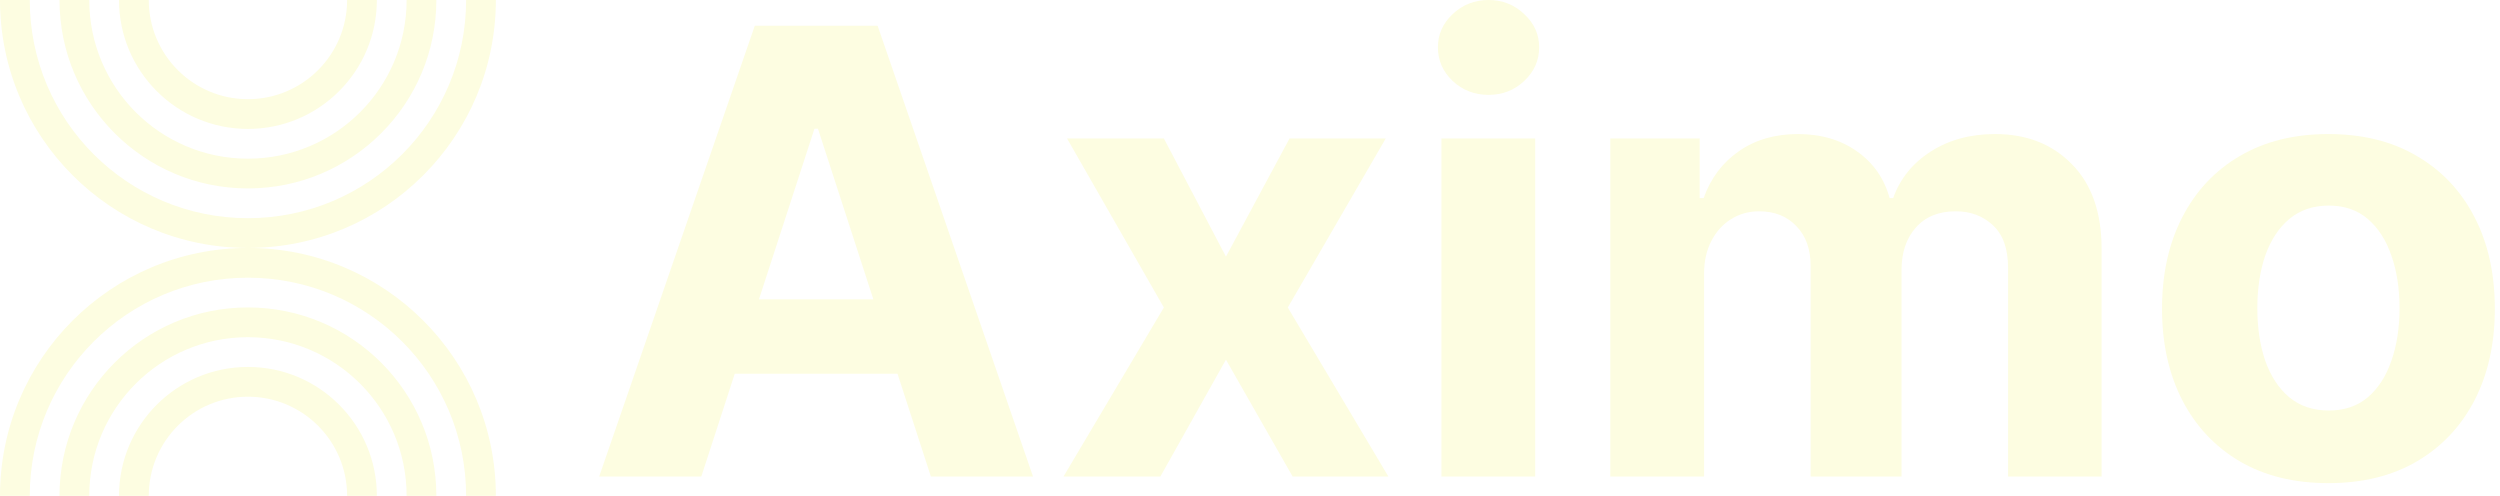
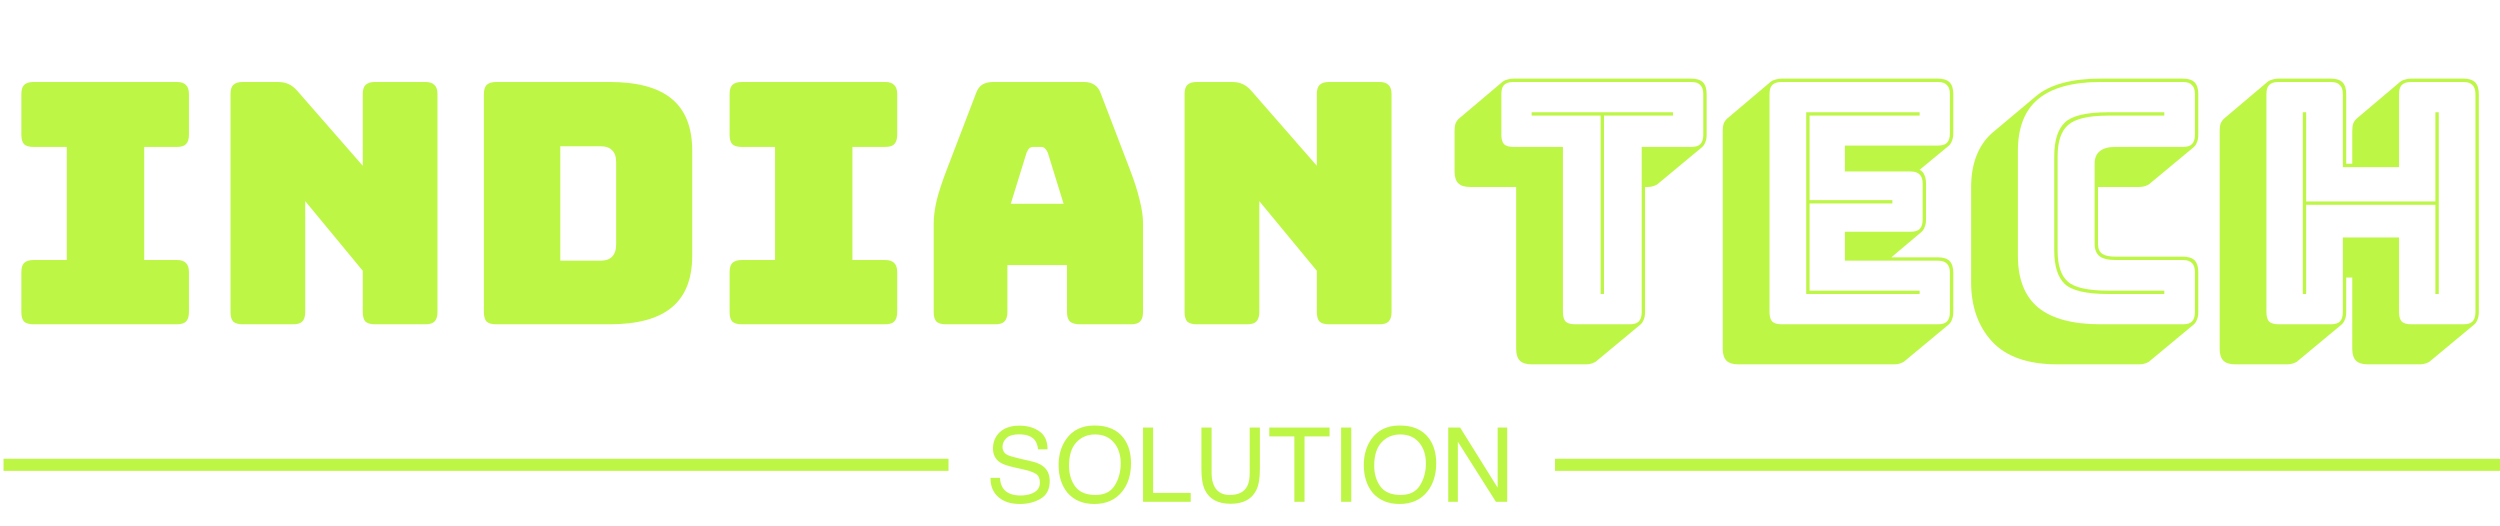
- <svg xmlns="http://www.w3.org/2000/svg" width="121" height="24" viewBox="0 0 121 24" fill="none">
-   <path d="M33.943 23.065H29L36.532 1.246H42.477L49.998 23.065H45.055L39.59 6.232H39.419L33.943 23.065ZM33.634 14.489H45.31V18.09H33.634V14.489Z" fill="#FDFDE1" />
-   <path d="M56.331 6.701L59.336 12.422L62.414 6.701H67.07L62.329 14.883L67.198 23.065H62.564L59.336 17.408L56.161 23.065H51.473L56.331 14.883L51.644 6.701H56.331Z" fill="#FDFDE1" />
-   <path d="M69.765 23.065V6.701H74.304V23.065H69.765ZM72.045 4.592C71.37 4.592 70.791 4.368 70.309 3.92C69.833 3.466 69.595 2.923 69.595 2.29C69.595 1.665 69.833 1.129 70.309 0.682C70.791 0.227 71.37 0 72.045 0C72.72 0 73.295 0.227 73.771 0.682C74.254 1.129 74.495 1.665 74.495 2.29C74.495 2.923 74.254 3.466 73.771 3.92C73.295 4.368 72.72 4.592 72.045 4.592Z" fill="#FDFDE1" />
-   <path d="M77.939 23.065V6.701H82.264V9.588H82.456C82.797 8.629 83.365 7.873 84.161 7.319C84.956 6.765 85.908 6.488 87.016 6.488C88.138 6.488 89.093 6.768 89.882 7.33C90.67 7.884 91.195 8.636 91.458 9.588H91.629C91.963 8.651 92.566 7.901 93.44 7.34C94.32 6.772 95.361 6.488 96.561 6.488C98.088 6.488 99.328 6.974 100.279 7.947C101.238 8.913 101.718 10.284 101.718 12.06V23.065H97.19V12.954C97.19 12.046 96.948 11.364 96.465 10.909C95.982 10.454 95.379 10.227 94.654 10.227C93.83 10.227 93.188 10.49 92.726 11.016C92.264 11.534 92.034 12.22 92.034 13.072V23.065H87.634V12.859C87.634 12.056 87.403 11.417 86.941 10.941C86.487 10.465 85.886 10.227 85.141 10.227C84.636 10.227 84.182 10.355 83.777 10.611C83.379 10.859 83.063 11.211 82.829 11.665C82.595 12.113 82.478 12.639 82.478 13.242V23.065H77.939Z" fill="#FDFDE1" />
-   <path d="M112.696 23.384C111.041 23.384 109.61 23.033 108.403 22.329C107.202 21.619 106.275 20.632 105.622 19.368C104.969 18.097 104.642 16.623 104.642 14.947C104.642 13.256 104.969 11.779 105.622 10.515C106.275 9.244 107.202 8.256 108.403 7.553C109.61 6.843 111.041 6.488 112.696 6.488C114.351 6.488 115.778 6.843 116.979 7.553C118.186 8.256 119.116 9.244 119.77 10.515C120.423 11.779 120.75 13.256 120.75 14.947C120.75 16.623 120.423 18.097 119.77 19.368C119.116 20.632 118.186 21.619 116.979 22.329C115.778 23.033 114.351 23.384 112.696 23.384ZM112.717 19.869C113.47 19.869 114.099 19.655 114.603 19.229C115.107 18.796 115.487 18.207 115.743 17.461C116.006 16.715 116.137 15.867 116.137 14.915C116.137 13.963 116.006 13.114 115.743 12.369C115.487 11.623 115.107 11.033 114.603 10.6C114.099 10.167 113.47 9.95 112.717 9.95C111.957 9.95 111.318 10.167 110.8 10.6C110.288 11.033 109.901 11.623 109.638 12.369C109.383 13.114 109.255 13.963 109.255 14.915C109.255 15.867 109.383 16.715 109.638 17.461C109.901 18.207 110.288 18.796 110.8 19.229C111.318 19.655 111.957 19.869 112.717 19.869Z" fill="#FDFDE1" />
-   <path fill-rule="evenodd" clip-rule="evenodd" d="M0 0C0 6.627 5.373 12 12 12C5.373 12 0 17.373 0 24H1.44C1.44 18.168 6.168 13.44 12 13.44C17.832 13.44 22.56 18.168 22.56 24H24C24 17.373 18.627 12 12 12C18.627 12 24 6.627 24 0H22.56C22.56 5.832 17.832 10.56 12 10.56C6.168 10.56 1.44 5.832 1.44 0H0ZM2.88 0C2.88 5.037 6.963 9.12 12 9.12C17.037 9.12 21.12 5.037 21.12 0H19.68C19.68 4.242 16.241 7.68 12 7.68C7.758 7.68 4.32 4.242 4.32 0H2.88ZM5.76 0C5.76 3.446 8.554 6.24 12 6.24C15.446 6.24 18.24 3.446 18.24 0H16.8C16.8 2.651 14.651 4.8 12 4.8C9.349 4.8 7.2 2.651 7.2 0H5.76ZM12 14.88C17.037 14.88 21.12 18.963 21.12 24H19.68C19.68 19.759 16.241 16.32 12 16.32C7.758 16.32 4.32 19.759 4.32 24H2.88C2.88 18.963 6.963 14.88 12 14.88ZM12 17.76C15.446 17.76 18.24 20.554 18.24 24H16.8C16.8 21.349 14.651 19.2 12 19.2C9.349 19.2 7.2 21.349 7.2 24H5.76C5.76 20.554 8.554 17.76 12 17.76Z" fill="#FDFDE1" />
+ <svg xmlns="http://www.w3.org/2000/svg" width="676" height="142" viewBox="0 0 676 142" fill="none">
+   <path d="M9.052 87.688C7.899 87.688 7.05 87.445 6.504 86.96C6.019 86.413 5.776 85.564 5.776 84.412V73.582C5.776 72.43 6.019 71.611 6.504 71.126C7.05 70.579 7.899 70.306 9.052 70.306H18.061V39.73H9.052C7.899 39.73 7.05 39.488 6.504 39.002C6.019 38.456 5.776 37.607 5.776 36.455V25.444C5.776 24.291 6.019 23.472 6.504 22.986C7.05 22.441 7.899 22.168 9.052 22.168H47.818C48.971 22.168 49.79 22.441 50.275 22.986C50.821 23.472 51.094 24.291 51.094 25.444V36.455C51.094 37.607 50.821 38.456 50.275 39.002C49.79 39.488 48.971 39.73 47.818 39.73H38.991V70.306H47.818C48.971 70.306 49.79 70.579 50.275 71.126C50.821 71.611 51.094 72.43 51.094 73.582V84.412C51.094 85.564 50.821 86.413 50.275 86.96C49.79 87.445 48.971 87.688 47.818 87.688H9.052ZM79.256 87.688H65.606C64.453 87.688 63.604 87.445 63.058 86.96C62.572 86.413 62.33 85.564 62.33 84.412V25.444C62.33 24.291 62.572 23.472 63.058 22.986C63.604 22.441 64.453 22.168 65.606 22.168H75.07C76.222 22.168 77.193 22.349 77.982 22.713C78.831 23.078 79.65 23.715 80.439 24.625L98.093 44.827V25.444C98.093 24.291 98.335 23.472 98.821 22.986C99.367 22.441 100.216 22.168 101.369 22.168H115.019C116.171 22.168 116.99 22.441 117.476 22.986C118.022 23.472 118.295 24.291 118.295 25.444V84.412C118.295 85.564 118.022 86.413 117.476 86.96C116.99 87.445 116.171 87.688 115.019 87.688H101.369C100.216 87.688 99.367 87.445 98.821 86.96C98.335 86.413 98.093 85.564 98.093 84.412V73.219L82.532 54.382V84.412C82.532 85.564 82.259 86.413 81.713 86.96C81.227 87.445 80.408 87.688 79.256 87.688ZM164.789 87.688H134.122C132.97 87.688 132.12 87.445 131.574 86.96C131.089 86.413 130.846 85.564 130.846 84.412V25.444C130.846 24.291 131.089 23.472 131.574 22.986C132.12 22.441 132.97 22.168 134.122 22.168H164.789C172.373 22.168 177.984 23.684 181.624 26.718C185.325 29.751 187.175 34.422 187.175 40.731V69.124C187.175 75.433 185.325 80.104 181.624 83.138C177.984 86.171 172.373 87.688 164.789 87.688ZM151.503 39.548V70.489H162.332C163.788 70.489 164.85 70.124 165.517 69.397C166.245 68.668 166.609 67.546 166.609 66.029V43.916C166.609 42.4 166.245 41.308 165.517 40.641C164.85 39.913 163.788 39.548 162.332 39.548H151.503ZM200.561 87.688C199.408 87.688 198.559 87.445 198.013 86.96C197.528 86.413 197.285 85.564 197.285 84.412V73.582C197.285 72.43 197.528 71.611 198.013 71.126C198.559 70.579 199.408 70.306 200.561 70.306H209.57V39.73H200.561C199.408 39.73 198.559 39.488 198.013 39.002C197.528 38.456 197.285 37.607 197.285 36.455V25.444C197.285 24.291 197.528 23.472 198.013 22.986C198.559 22.441 199.408 22.168 200.561 22.168H239.327C240.48 22.168 241.299 22.441 241.784 22.986C242.33 23.472 242.603 24.291 242.603 25.444V36.455C242.603 37.607 242.33 38.456 241.784 39.002C241.299 39.488 240.48 39.73 239.327 39.73H230.5V70.306H239.327C240.48 70.306 241.299 70.579 241.784 71.126C242.33 71.611 242.603 72.43 242.603 73.582V84.412C242.603 85.564 242.33 86.413 241.784 86.96C241.299 87.445 240.48 87.688 239.327 87.688H200.561ZM277.59 41.278L273.313 55.109H287.6L283.323 41.278C283.08 40.731 282.807 40.337 282.504 40.094C282.261 39.852 281.958 39.73 281.594 39.73H279.319C278.955 39.73 278.621 39.852 278.318 40.094C278.075 40.337 277.832 40.731 277.59 41.278ZM272.403 84.412C272.403 85.564 272.13 86.413 271.584 86.96C271.098 87.445 270.279 87.688 269.127 87.688H255.75C254.597 87.688 253.748 87.445 253.202 86.96C252.716 86.413 252.474 85.564 252.474 84.412V60.388C252.474 58.568 252.747 56.474 253.293 54.108C253.899 51.742 254.809 48.982 256.023 45.828L263.94 25.171C264.304 24.139 264.85 23.381 265.578 22.895C266.366 22.41 267.367 22.168 268.581 22.168H293.06C294.212 22.168 295.153 22.41 295.881 22.895C296.669 23.381 297.246 24.139 297.61 25.171L305.527 45.828C306.74 48.982 307.62 51.742 308.166 54.108C308.772 56.474 309.076 58.568 309.076 60.388V84.412C309.076 85.564 308.803 86.413 308.257 86.96C307.771 87.445 306.952 87.688 305.8 87.688H292.059C290.845 87.688 289.935 87.445 289.329 86.96C288.783 86.413 288.51 85.564 288.51 84.412V71.671H272.403V84.412ZM337.237 87.688H323.587C322.435 87.688 321.585 87.445 321.039 86.96C320.554 86.413 320.311 85.564 320.311 84.412V25.444C320.311 24.291 320.554 23.472 321.039 22.986C321.585 22.441 322.435 22.168 323.587 22.168H333.051C334.204 22.168 335.175 22.349 335.963 22.713C336.813 23.078 337.632 23.715 338.42 24.625L356.074 44.827V25.444C356.074 24.291 356.317 23.472 356.802 22.986C357.348 22.441 358.198 22.168 359.35 22.168H373C374.153 22.168 374.972 22.441 375.457 22.986C376.003 23.472 376.276 24.291 376.276 25.444V84.412C376.276 85.564 376.003 86.413 375.457 86.96C374.972 87.445 374.153 87.688 373 87.688H359.35C358.198 87.688 357.348 87.445 356.802 86.96C356.317 86.413 356.074 85.564 356.074 84.412V73.219L340.513 54.382V84.412C340.513 85.564 340.24 86.413 339.694 86.96C339.209 87.445 338.39 87.688 337.237 87.688Z" fill="#BEF646" />
+   <path d="M428.898 98.516H414.156C412.7 98.516 411.638 98.183 410.971 97.516C410.304 96.848 409.97 95.787 409.97 94.331V50.559H397.503C396.047 50.559 394.985 50.226 394.318 49.559C393.651 48.891 393.317 47.83 393.317 46.373V35.362C393.317 34.574 393.408 33.907 393.59 33.361C393.833 32.815 394.166 32.359 394.591 31.995L406.33 22.076C406.633 21.834 407.028 21.652 407.513 21.53C408.059 21.349 408.635 21.258 409.242 21.258H457.29C458.746 21.258 459.808 21.591 460.475 22.259C461.142 22.926 461.476 23.988 461.476 25.444V36.455C461.476 37.243 461.355 37.91 461.112 38.456C460.93 39.002 460.627 39.458 460.202 39.822L448.372 49.65C448.129 49.892 447.735 50.105 447.189 50.286C446.704 50.468 446.158 50.559 445.551 50.559H444.823V84.412C444.823 85.2 444.702 85.868 444.459 86.413C444.277 86.96 443.974 87.415 443.549 87.778L431.719 97.606C431.476 97.849 431.082 98.061 430.536 98.243C430.051 98.425 429.505 98.516 428.898 98.516ZM440.637 87.688C441.79 87.688 442.609 87.445 443.094 86.96C443.64 86.413 443.913 85.564 443.913 84.412V39.73H457.29C458.443 39.73 459.262 39.488 459.747 39.002C460.293 38.456 460.566 37.607 460.566 36.455V25.444C460.566 24.291 460.293 23.472 459.747 22.986C459.262 22.441 458.443 22.168 457.29 22.168H409.242C408.089 22.168 407.24 22.441 406.694 22.986C406.209 23.472 405.966 24.291 405.966 25.444V36.455C405.966 37.607 406.209 38.456 406.694 39.002C407.24 39.488 408.089 39.73 409.242 39.73H422.619V84.412C422.619 85.564 422.862 86.413 423.347 86.96C423.893 87.445 424.742 87.688 425.895 87.688H440.637ZM432.811 79.498V31.267H414.156V30.358H452.376V31.267H433.721V79.498H432.811ZM512.241 98.516H470.017C468.561 98.516 467.5 98.183 466.832 97.516C466.165 96.848 465.831 95.787 465.831 94.331V35.362C465.831 34.574 465.922 33.907 466.104 33.361C466.347 32.815 466.681 32.359 467.105 31.995L478.844 22.076C479.148 21.834 479.542 21.652 480.027 21.53C480.573 21.349 481.15 21.258 481.756 21.258H523.98C525.436 21.258 526.498 21.591 527.165 22.259C527.833 22.926 528.166 23.988 528.166 25.444V36.09C528.166 36.879 528.045 37.547 527.802 38.093C527.62 38.639 527.317 39.093 526.892 39.458L519.066 45.919C519.673 46.222 520.098 46.677 520.34 47.283C520.644 47.89 520.795 48.679 520.795 49.65V59.386C520.795 60.175 520.674 60.843 520.431 61.389C520.249 61.934 519.946 62.389 519.521 62.754L511.422 69.579H523.98C525.436 69.579 526.498 69.912 527.165 70.579C527.833 71.247 528.166 72.308 528.166 73.764V84.412C528.166 85.2 528.045 85.868 527.802 86.413C527.62 86.96 527.317 87.415 526.892 87.778L515.062 97.606C514.82 97.849 514.425 98.061 513.879 98.243C513.394 98.425 512.848 98.516 512.241 98.516ZM523.98 87.688C525.133 87.688 525.952 87.445 526.437 86.96C526.983 86.413 527.256 85.564 527.256 84.412V73.764C527.256 72.612 526.983 71.793 526.437 71.308C525.952 70.761 525.133 70.489 523.98 70.489H498.864V62.663H516.609C517.762 62.663 518.581 62.42 519.066 61.934C519.612 61.389 519.885 60.539 519.885 59.386V49.65C519.885 48.497 519.612 47.678 519.066 47.193C518.581 46.647 517.762 46.373 516.609 46.373H498.864V39.367H523.98C525.133 39.367 525.952 39.124 526.437 38.639C526.983 38.093 527.256 37.243 527.256 36.09V25.444C527.256 24.291 526.983 23.472 526.437 22.986C525.952 22.441 525.133 22.168 523.98 22.168H481.756C480.604 22.168 479.754 22.441 479.208 22.986C478.723 23.472 478.48 24.291 478.48 25.444V84.412C478.48 85.564 478.723 86.413 479.208 86.96C479.754 87.445 480.604 87.688 481.756 87.688H523.98ZM519.066 78.588V79.498H488.399V30.358H519.066V31.267H489.309V54.108H511.695V55.019H489.309V78.588H519.066ZM578.491 98.516H556.287C548.34 98.516 542.455 96.454 538.633 92.329C534.872 88.203 532.991 82.865 532.991 76.312V50.742C532.991 47.405 533.477 44.523 534.447 42.096C535.418 39.609 536.844 37.547 538.724 35.908L550.554 25.989C552.435 24.412 554.831 23.229 557.743 22.441C560.655 21.652 564.083 21.258 568.026 21.258H590.23C591.686 21.258 592.748 21.591 593.415 22.259C594.083 22.926 594.416 23.988 594.416 25.444V36.455C594.416 37.243 594.295 37.91 594.052 38.456C593.87 39.002 593.567 39.458 593.142 39.822L581.312 49.65C581.07 49.892 580.675 50.105 580.129 50.286C579.644 50.468 579.098 50.559 578.491 50.559H567.298V65.939C567.298 67.213 567.693 68.123 568.481 68.668C569.27 69.154 570.423 69.397 571.939 69.397H590.23C591.686 69.397 592.748 69.73 593.415 70.397C594.083 71.065 594.416 72.126 594.416 73.582V84.412C594.416 85.2 594.295 85.868 594.052 86.413C593.87 86.96 593.567 87.415 593.142 87.778L581.312 97.606C581.07 97.849 580.675 98.061 580.129 98.243C579.644 98.425 579.098 98.516 578.491 98.516ZM590.23 87.688C591.383 87.688 592.202 87.445 592.687 86.96C593.233 86.413 593.506 85.564 593.506 84.412V73.582C593.506 72.43 593.233 71.611 592.687 71.126C592.202 70.579 591.383 70.306 590.23 70.306H571.939C570.059 70.306 568.663 69.973 567.753 69.305C566.843 68.578 566.388 67.455 566.388 65.939V44.281C566.388 42.764 566.843 41.642 567.753 40.913C568.663 40.125 570.059 39.73 571.939 39.73H590.23C591.383 39.73 592.202 39.488 592.687 39.002C593.233 38.456 593.506 37.607 593.506 36.455V25.444C593.506 24.291 593.233 23.472 592.687 22.986C592.202 22.441 591.383 22.168 590.23 22.168H568.026C560.443 22.168 554.801 23.715 551.1 26.808C547.46 29.842 545.64 34.513 545.64 40.822V69.124C545.64 75.433 547.46 80.104 551.1 83.138C554.801 86.171 560.443 87.688 568.026 87.688H590.23ZM585.225 78.588V79.498H570.028C564.144 79.498 560.231 78.588 558.289 76.767C556.409 74.948 555.468 71.945 555.468 67.758V42.279C555.468 37.971 556.439 34.907 558.38 33.087C560.322 31.267 564.204 30.358 570.028 30.358H585.225V31.267H570.028C564.69 31.267 561.08 32.117 559.199 33.816C557.319 35.453 556.378 38.275 556.378 42.279V67.758C556.378 71.702 557.288 74.493 559.108 76.13C560.928 77.769 564.568 78.588 570.028 78.588H585.225ZM622.676 79.498V30.358H623.586V54.472H658.53V30.358H659.44V79.498H658.53V55.383H623.586V79.498H622.676ZM630.229 87.688C631.381 87.688 632.2 87.445 632.686 86.96C633.232 86.413 633.505 85.564 633.505 84.412V64.21H648.702V84.412C648.702 85.564 648.944 86.413 649.43 86.96C649.976 87.445 650.825 87.688 651.978 87.688H666.083C667.235 87.688 668.054 87.445 668.54 86.96C669.086 86.413 669.359 85.564 669.359 84.412V25.444C669.359 24.291 669.086 23.472 668.54 22.986C668.054 22.441 667.235 22.168 666.083 22.168H651.978C650.825 22.168 649.976 22.441 649.43 22.986C648.944 23.472 648.702 24.291 648.702 25.444V45.191H633.505V25.444C633.505 24.291 633.232 23.472 632.686 22.986C632.2 22.441 631.381 22.168 630.229 22.168H616.124C614.971 22.168 614.122 22.441 613.576 22.986C613.09 23.472 612.848 24.291 612.848 25.444V84.412C612.848 85.564 613.09 86.413 613.576 86.96C614.122 87.445 614.971 87.688 616.124 87.688H630.229ZM633.141 87.778L621.311 97.606C621.068 97.849 620.674 98.061 620.128 98.243C619.642 98.425 619.096 98.516 618.49 98.516H604.385C602.929 98.516 601.867 98.183 601.2 97.516C600.532 96.848 600.199 95.787 600.199 94.331V35.362C600.199 34.574 600.29 33.907 600.472 33.361C600.714 32.815 601.048 32.359 601.473 31.995L613.212 22.076C613.515 21.834 613.909 21.652 614.395 21.53C614.941 21.349 615.517 21.258 616.124 21.258H630.229C631.685 21.258 632.746 21.591 633.414 22.259C634.081 22.926 634.415 23.988 634.415 25.444V44.281H636.053V35.362C636.053 34.574 636.144 33.907 636.326 33.361C636.568 32.815 636.902 32.359 637.327 31.995L649.066 22.076C649.369 21.834 649.763 21.652 650.249 21.53C650.795 21.349 651.371 21.258 651.978 21.258H666.083C667.539 21.258 668.6 21.591 669.268 22.259C669.935 22.926 670.269 23.988 670.269 25.444V84.412C670.269 85.2 670.147 85.868 669.905 86.413C669.723 86.96 669.419 87.415 668.995 87.778L657.165 97.606C656.922 97.849 656.528 98.061 655.982 98.243C655.496 98.425 654.95 98.516 654.344 98.516H640.239C638.783 98.516 637.721 98.183 637.054 97.516C636.386 96.848 636.053 95.787 636.053 94.331V75.038H634.415V84.412C634.415 85.2 634.293 85.868 634.051 86.413C633.869 86.96 633.565 87.415 633.141 87.778Z" fill="#BEF646" />
+   <rect x="0.953" y="124.049" width="255.526" height="3.276" fill="#BEF646" />
+   <path d="M270.39 129.207C270.453 130.346 270.722 131.271 271.196 131.982C272.099 133.313 273.689 133.979 275.968 133.979C276.989 133.979 277.918 133.833 278.757 133.541C280.379 132.976 281.19 131.964 281.19 130.506C281.19 129.412 280.849 128.633 280.165 128.168C279.472 127.712 278.388 127.316 276.911 126.979L274.19 126.363C272.413 125.962 271.155 125.52 270.417 125.037C269.141 124.199 268.503 122.945 268.503 121.277C268.503 119.473 269.127 117.992 270.376 116.834C271.625 115.676 273.393 115.098 275.681 115.098C277.786 115.098 279.573 115.608 281.04 116.629C282.517 117.641 283.255 119.263 283.255 121.496H280.698C280.562 120.421 280.27 119.596 279.823 119.021C278.994 117.973 277.586 117.449 275.599 117.449C273.994 117.449 272.841 117.786 272.14 118.461C271.438 119.135 271.087 119.919 271.087 120.812C271.087 121.797 271.497 122.517 272.317 122.973C272.855 123.264 274.072 123.629 275.968 124.066L278.784 124.709C280.142 125.019 281.19 125.443 281.929 125.98C283.205 126.919 283.843 128.282 283.843 130.068C283.843 132.292 283.032 133.883 281.409 134.84C279.796 135.797 277.918 136.275 275.776 136.275C273.279 136.275 271.324 135.637 269.911 134.361C268.498 133.094 267.806 131.376 267.833 129.207H270.39ZM295.956 115.057C299.502 115.057 302.127 116.196 303.831 118.475C305.162 120.252 305.827 122.526 305.827 125.297C305.827 128.296 305.066 130.788 303.544 132.775C301.757 135.109 299.21 136.275 295.901 136.275C292.812 136.275 290.382 135.255 288.614 133.213C287.037 131.244 286.249 128.756 286.249 125.748C286.249 123.032 286.924 120.708 288.272 118.775C290.004 116.296 292.565 115.057 295.956 115.057ZM296.229 133.842C298.627 133.842 300.358 132.985 301.425 131.271C302.5 129.549 303.038 127.571 303.038 125.338C303.038 122.977 302.418 121.077 301.179 119.637C299.948 118.197 298.262 117.477 296.12 117.477C294.042 117.477 292.347 118.192 291.034 119.623C289.722 121.045 289.065 123.146 289.065 125.926C289.065 128.15 289.626 130.027 290.747 131.559C291.877 133.081 293.705 133.842 296.229 133.842ZM309.081 115.604H311.802V133.295H321.974V135.688H309.081V115.604ZM327.62 115.604V128.018C327.62 129.476 327.894 130.688 328.44 131.654C329.252 133.113 330.619 133.842 332.542 133.842C334.848 133.842 336.416 133.053 337.245 131.477C337.692 130.62 337.915 129.467 337.915 128.018V115.604H340.677V126.883C340.677 129.353 340.344 131.253 339.679 132.584C338.457 135.008 336.151 136.221 332.761 136.221C329.37 136.221 327.069 135.008 325.856 132.584C325.191 131.253 324.858 129.353 324.858 126.883V115.604H327.62ZM359.517 115.604V117.996H352.749V135.688H349.987V117.996H343.22V115.604H359.517ZM362.634 115.604H365.382V135.688H362.634V115.604ZM378.479 115.057C382.025 115.057 384.65 116.196 386.354 118.475C387.685 120.252 388.351 122.526 388.351 125.297C388.351 128.296 387.59 130.788 386.067 132.775C384.281 135.109 381.733 136.275 378.425 136.275C375.335 136.275 372.906 135.255 371.138 133.213C369.561 131.244 368.772 128.756 368.772 125.748C368.772 123.032 369.447 120.708 370.796 118.775C372.528 116.296 375.089 115.057 378.479 115.057ZM378.753 133.842C381.15 133.842 382.882 132.985 383.948 131.271C385.024 129.549 385.562 127.571 385.562 125.338C385.562 122.977 384.942 121.077 383.702 119.637C382.472 118.197 380.785 117.477 378.644 117.477C376.565 117.477 374.87 118.192 373.558 119.623C372.245 121.045 371.589 123.146 371.589 125.926C371.589 128.15 372.149 130.027 373.271 131.559C374.401 133.081 376.228 133.842 378.753 133.842ZM391.604 115.604H394.817L404.962 131.873V115.604H407.546V135.688H404.497L394.202 119.432V135.688H391.604V115.604Z" fill="#BEF646" />
+   <rect x="420.479" y="124.049" width="255.526" height="3.276" fill="#BEF646" />
</svg>
